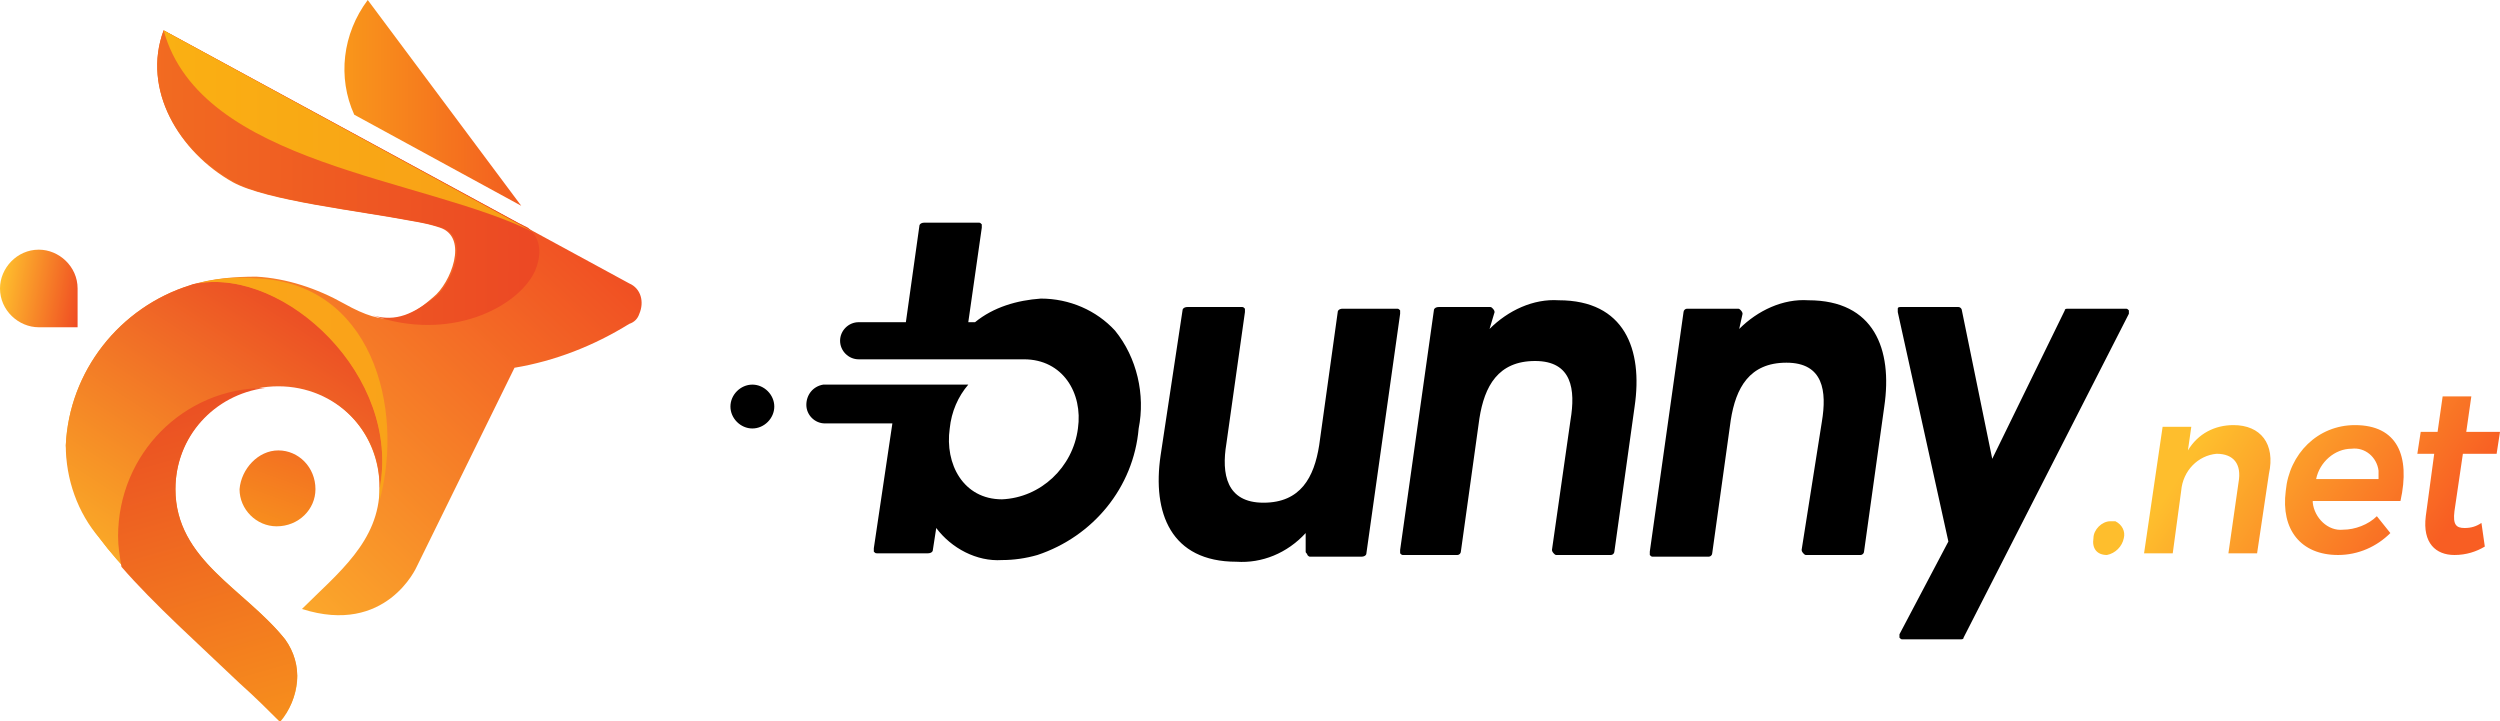
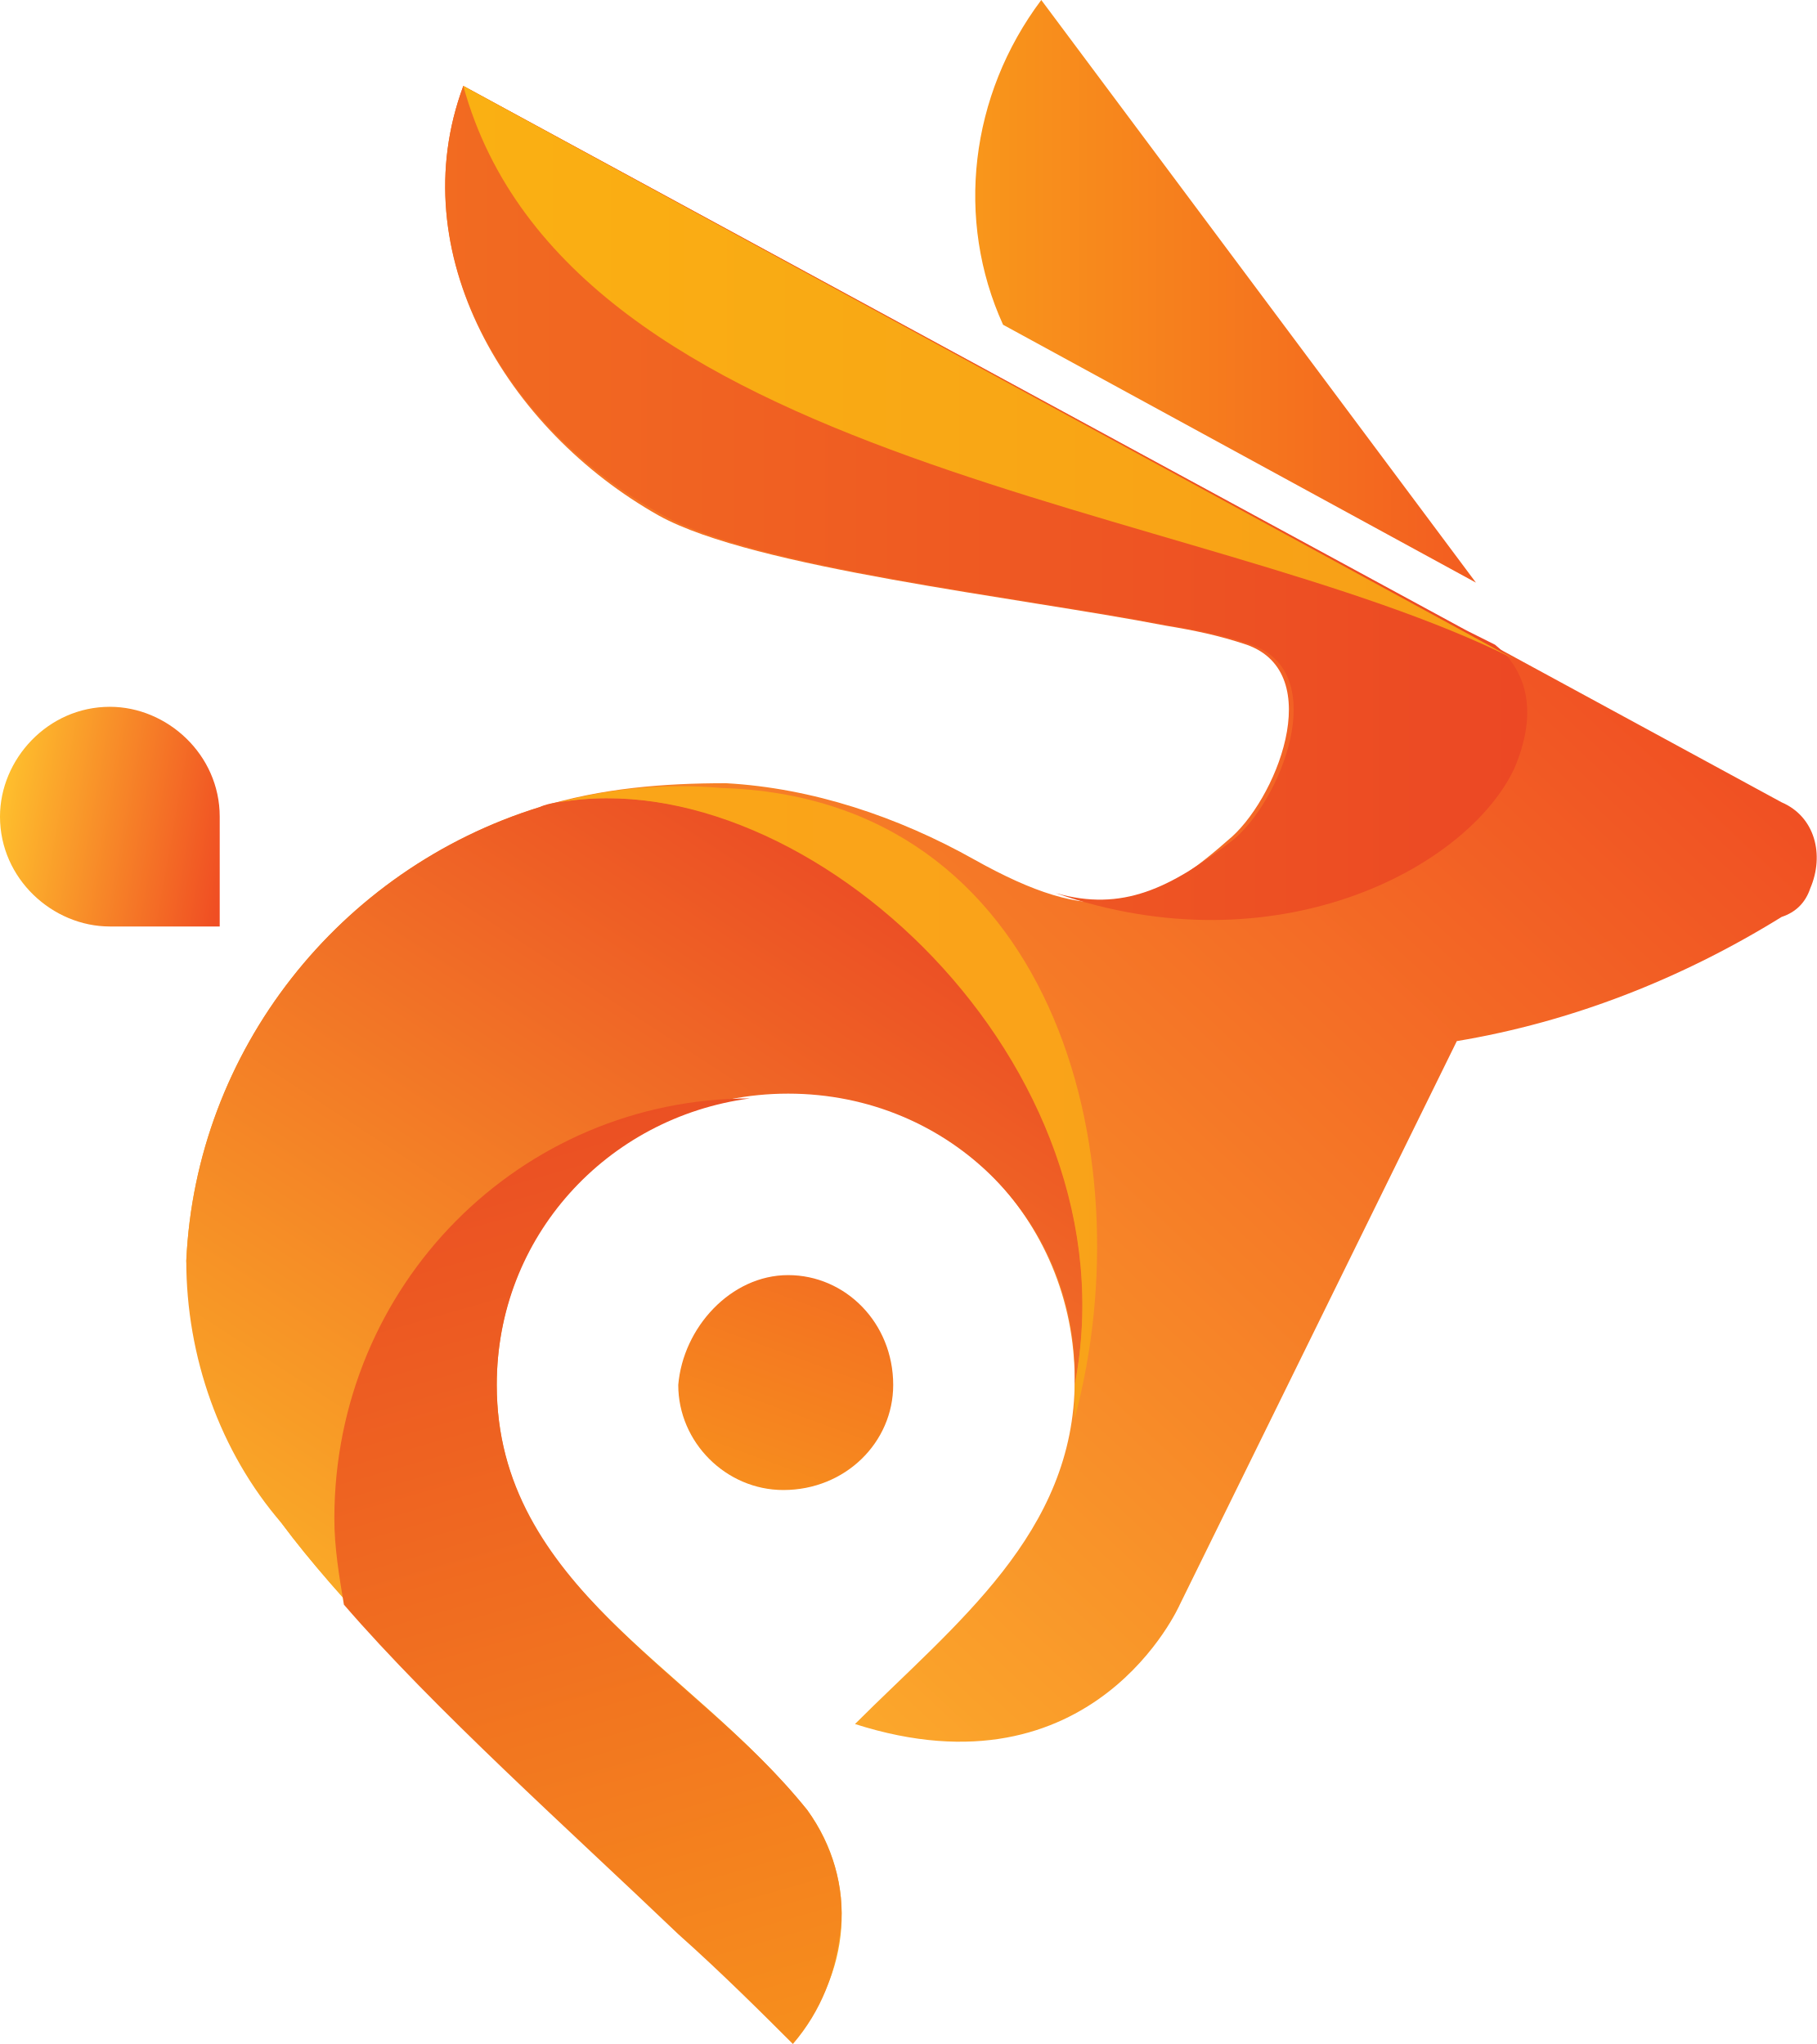
- <svg xmlns="http://www.w3.org/2000/svg" version="1.1" id="Layer_1" x="0px" y="0px" viewBox="0 0 148.2 42.7" style="enable-background:new 0 0 148.2 42.7;" xml:space="preserve">
-   <style type="text/css">
- 	.st0{fill-rule:evenodd;clip-rule:evenodd;fill:url(#SVGID_1_);}
- 	.st1{fill-rule:evenodd;clip-rule:evenodd;}
- 	.st2{fill-rule:evenodd;clip-rule:evenodd;fill:url(#SVGID_2_);}
- 	.st3{fill-rule:evenodd;clip-rule:evenodd;fill:url(#SVGID_3_);}
- 	.st4{fill-rule:evenodd;clip-rule:evenodd;fill:url(#SVGID_4_);}
- 	.st5{fill-rule:evenodd;clip-rule:evenodd;fill:url(#SVGID_5_);}
- 	.st6{fill-rule:evenodd;clip-rule:evenodd;fill:url(#SVGID_6_);}
- 	.st7{fill-rule:evenodd;clip-rule:evenodd;fill:url(#SVGID_7_);}
- 	.st8{fill-rule:evenodd;clip-rule:evenodd;fill:url(#SVGID_8_);}
- 	.st9{fill-rule:evenodd;clip-rule:evenodd;fill:url(#SVGID_9_);}
- 	.st10{fill-rule:evenodd;clip-rule:evenodd;fill:url(#SVGID_10_);}
- </style>
-   <g id="Layer_2_1_">
-     <g id="Layer_1-2">
-       <linearGradient id="SVGID_1_" gradientUnits="userSpaceOnUse" x1="131.171" y1="18.731" x2="143.541" y2="10.391" gradientTransform="matrix(1 0 0 -1 0 44)">
-         <stop offset="0" style="stop-color:#FEBE2D" />
-         <stop offset="1" style="stop-color:#F85E23" />
-       </linearGradient>
-       <path class="st0" d="M125.1,30.9c-0.5,0-1,0.5-1,1c-0.1,0.6,0.2,1,0.8,1c0.5-0.1,0.9-0.5,1-1c0.1-0.4-0.1-0.8-0.5-1    C125.2,30.9,125.1,30.9,125.1,30.9L125.1,30.9z M132.4,25.2c-1.1,0-2.1,0.5-2.7,1.5l0.2-1.4h-1.7l-1.1,7.5h1.7l0.5-3.7    c0.1-1.2,1-2.1,2.1-2.2c1,0,1.5,0.6,1.3,1.7l-0.6,4.2h1.7l0.7-4.7C134.9,26.3,134,25.2,132.4,25.2L132.4,25.2z M139.6,25.2    c-2.2,0-3.9,1.7-4.1,3.9c-0.3,2.3,0.9,3.8,3.1,3.8c1.2,0,2.3-0.5,3.1-1.3l-0.8-1c-0.5,0.5-1.3,0.8-2,0.8c-0.9,0.1-1.7-0.7-1.8-1.6    c0,0,0-0.1,0-0.1h5.2C142.9,27,142.1,25.2,139.6,25.2L139.6,25.2z M137.3,28.4c0.2-1,1.1-1.8,2.1-1.8c0.8-0.1,1.5,0.5,1.6,1.3    c0,0.2,0,0.4,0,0.5L137.3,28.4z M147.1,31c-0.3,0.2-0.6,0.3-1,0.3c-0.5,0-0.7-0.2-0.6-1l0.5-3.4h2l0.2-1.3h-2l0.3-2.1h-1.7    l-0.3,2.1h-1l-0.2,1.3h1l-0.5,3.7c-0.2,1.6,0.6,2.3,1.7,2.3c0.7,0,1.3-0.2,1.8-0.5L147.1,31z" />
-       <path class="st1" d="M44.6,22.8c0.7,0,1.3,0.6,1.3,1.3s-0.6,1.3-1.3,1.3c-0.7,0-1.3-0.6-1.3-1.3c0,0,0,0,0,0    C43.3,23.4,43.9,22.8,44.6,22.8z M57.8,19.1c1.1-0.9,2.5-1.3,3.9-1.4c1.7,0,3.3,0.7,4.4,1.9c1.3,1.6,1.8,3.8,1.4,5.8    c-0.3,3.5-2.7,6.4-6,7.5c-0.7,0.2-1.4,0.3-2.1,0.3c-1.5,0.1-3-0.7-3.9-1.9l-0.2,1.3c0,0.1-0.1,0.2-0.3,0.2H52    c-0.1,0-0.1,0-0.2-0.1c0-0.1,0-0.1,0-0.2l1.1-7.4h-4c-0.6,0-1.1-0.5-1.1-1.1l0,0c0-0.6,0.4-1.1,1-1.2h8.6c-0.6,0.7-1,1.6-1.1,2.6    c-0.3,2.1,0.8,4.2,3.1,4.2c2.3-0.1,4.2-1.9,4.5-4.2l0,0c0.3-2.1-0.9-4.1-3.2-4.1h-9.8c-0.6,0-1.1-0.5-1.1-1.1l0,0    c0-0.6,0.5-1.1,1.1-1.1h2.8l0.8-5.7c0-0.1,0.1-0.2,0.3-0.2H58c0.1,0,0.1,0,0.2,0.1c0,0.1,0,0.1,0,0.2l-0.8,5.6L57.8,19.1z     M77.4,31.6c-1.1,1.2-2.6,1.8-4.1,1.7c-3.9,0-5-2.9-4.5-6.3l1.3-8.6c0-0.1,0.1-0.2,0.3-0.2h3.2c0.1,0,0.1,0,0.2,0.1    c0,0.1,0,0.1,0,0.2l-1.1,7.8c-0.3,1.8,0,3.5,2.2,3.5s3-1.5,3.3-3.4l1.1-7.9c0-0.1,0.1-0.2,0.3-0.2h3.2c0.1,0,0.1,0,0.2,0.1    c0,0.1,0,0.1,0,0.2l-2,14.2c0,0.1-0.1,0.2-0.3,0.2h-3c-0.1,0-0.1,0-0.2-0.1c0-0.1-0.1-0.1-0.1-0.2L77.4,31.6L77.4,31.6z     M88.3,19.5c1.1-1.1,2.6-1.8,4.1-1.7c3.9,0,5,2.9,4.5,6.3l-1.2,8.6c0,0.1-0.1,0.2-0.2,0.2h-3.2c-0.1,0-0.1,0-0.2-0.1    c0,0-0.1-0.1-0.1-0.2l1.1-7.7c0.3-1.8,0.1-3.5-2.1-3.5s-3,1.5-3.3,3.4l-1.1,7.9c0,0.1-0.1,0.2-0.2,0.2h-3.2c-0.1,0-0.1,0-0.2-0.1    c0-0.1,0-0.1,0-0.2l2-14.2c0-0.1,0.1-0.2,0.3-0.2h3c0.1,0,0.1,0,0.2,0.1c0,0,0.1,0.1,0.1,0.2L88.3,19.5L88.3,19.5z M103.1,19.5    c1.1-1.1,2.6-1.8,4.1-1.7c3.9,0,5,2.9,4.5,6.3l-1.2,8.6c0,0.1-0.1,0.2-0.2,0.2h-3.2c-0.1,0-0.1,0-0.2-0.1c0,0-0.1-0.1-0.1-0.2    L108,25c0.3-1.8,0.1-3.5-2.1-3.5s-3,1.5-3.3,3.4l-1.1,7.9c0,0.1-0.1,0.2-0.2,0.2H98c-0.1,0-0.1,0-0.2-0.1c0-0.1,0-0.1,0-0.2    l2-14.2c0-0.1,0.1-0.2,0.2-0.2h3c0.1,0,0.1,0,0.2,0.1c0,0,0.1,0.1,0.1,0.2L103.1,19.5L103.1,19.5z M115.5,32.1l-3-13.6    c0-0.1,0-0.1,0-0.2c0-0.1,0.1-0.1,0.2-0.1h3.4c0.1,0,0.2,0.1,0.2,0.2l1.8,8.8l4.3-8.8c0-0.1,0.1-0.1,0.2-0.1h3.4    c0.1,0,0.1,0,0.2,0.1c0,0.1,0,0.2,0,0.2l-9.8,19.2c0,0.1-0.1,0.1-0.2,0.1h-3.4c-0.1,0-0.1,0-0.2-0.1c0-0.1,0-0.2,0-0.2L115.5,32.1    z" />
-       <linearGradient id="SVGID_2_" gradientUnits="userSpaceOnUse" x1="16.85" y1="37.895" x2="36.49" y2="37.895" gradientTransform="matrix(1 0 0 -1 0 44)">
-         <stop offset="0" style="stop-color:#FBAA19" />
-         <stop offset="1" style="stop-color:#EF3E23" />
-       </linearGradient>
-       <path class="st2" d="M21,6.8l9.9,5.4L21.8,0C20.3,2,20,4.6,21,6.8z" />
-       <linearGradient id="SVGID_3_" gradientUnits="userSpaceOnUse" x1="15.771" y1="12.919" x2="17.311" y2="17.129" gradientTransform="matrix(1 0 0 -1 0 44)">
-         <stop offset="0" style="stop-color:#F78D1E" />
-         <stop offset="1" style="stop-color:#F37121" />
-       </linearGradient>
-       <path class="st3" d="M16.5,26.7c1.2,0,2.2,1,2.2,2.3c0,1.2-1,2.2-2.3,2.2c-1.2,0-2.2-1-2.2-2.2C14.3,27.8,15.3,26.7,16.5,26.7    C16.5,26.7,16.5,26.7,16.5,26.7z" />
-       <linearGradient id="SVGID_4_" gradientUnits="userSpaceOnUse" x1="3.56" y1="11.47" x2="27.49" y2="37.12" gradientTransform="matrix(1 0 0 -1 0 44)">
-         <stop offset="0" style="stop-color:#FEBE2D" />
-         <stop offset="1" style="stop-color:#F04E23" />
-       </linearGradient>
-       <path class="st4" d="M9.7,1.8l27.6,15c0.7,0.3,0.9,1.1,0.6,1.8c-0.1,0.3-0.3,0.5-0.6,0.6c-2.1,1.3-4.4,2.2-6.8,2.6l-5.8,11.8    c0,0-1.8,4.1-6.8,2.5c2.1-2.1,4.6-4,4.6-7.2c0-3.4-2.7-6.1-6.1-6.1s-6.1,2.7-6.1,6.1l0,0c0,4.2,4.2,6,6.5,8.9    c1,1.5,0.9,3.5-0.3,4.8C13.7,39.8,8.2,35,5.9,31.9c-1.2-1.6-1.9-3.5-2-5.5c0.2-4.4,3.2-8.2,7.4-9.5c1.3-0.4,2.6-0.5,3.9-0.5    c1.8,0.1,3.6,0.7,5.2,1.6c2.5,1.4,3.6,1.1,5.3-0.4c1-0.8,2.1-3.5,0.4-4.1c-0.6-0.2-1.1-0.3-1.7-0.4c-3.1-0.6-8.6-1.2-10.6-2.3    C10.6,9,8.4,5.3,9.7,1.8z" />
-       <linearGradient id="SVGID_5_" gradientUnits="userSpaceOnUse" x1="20.503" y1="26.439" x2="7.263" y2="6.059" gradientTransform="matrix(1 0 0 -1 0 44)">
-         <stop offset="0" style="stop-color:#EA4425" />
-         <stop offset="1" style="stop-color:#FDBB27" />
-       </linearGradient>
-       <path class="st5" d="M22.5,29.4L22.5,29.4z M22.5,29c1.3-6.7-5.5-13.1-10.8-12.2l0.4-0.1c-0.3,0.1-0.6,0.1-0.8,0.2    c-4.2,1.3-7.2,5.1-7.4,9.5c0,2,0.7,4,2,5.5c2.3,3.1,7.8,7.9,10.7,10.8c1.2-1.3,1.4-3.3,0.3-4.8c-2.4-2.9-6.5-4.7-6.5-8.9    c0-3.4,2.7-6.1,6.1-6.1C19.9,22.9,22.6,25.6,22.5,29L22.5,29z" />
-       <linearGradient id="SVGID_6_" gradientUnits="userSpaceOnUse" x1="0.24" y1="33.428" x2="42.04" y2="33.428" gradientTransform="matrix(1 0 0 -1 0 44)">
-         <stop offset="0" style="stop-color:#F47920" />
-         <stop offset="1" style="stop-color:#E93825" />
-       </linearGradient>
-       <path class="st6" d="M9.7,1.8l21,11.4l0,0l0.6,0.3c0.5,0.4,1,1.2,0.4,2.6c-1,2.1-5,4.2-9.6,2.6c1.4,0.4,2.4-0.1,3.7-1.1    c1-0.8,2.1-3.5,0.4-4.1c-0.6-0.2-1.1-0.3-1.7-0.4c-3.1-0.6-8.6-1.2-10.6-2.3C10.6,9,8.4,5.3,9.7,1.8z" />
-       <linearGradient id="SVGID_7_" gradientUnits="userSpaceOnUse" x1="-21.84" y1="36.21" x2="63.21" y2="36.21" gradientTransform="matrix(1 0 0 -1 0 44)">
-         <stop offset="0" style="stop-color:#FDCA0B" />
-         <stop offset="1" style="stop-color:#F5841F" />
-       </linearGradient>
-       <path class="st7" d="M9.7,1.8c2.2,8,15.4,8.7,22,12L9.7,1.8z" />
-       <linearGradient id="SVGID_8_" gradientUnits="userSpaceOnUse" x1="8.545" y1="25.931" x2="17.395" y2="-4.939" gradientTransform="matrix(1 0 0 -1 0 44)">
-         <stop offset="0" style="stop-color:#E73C25" />
-         <stop offset="1" style="stop-color:#FAA21B" />
-       </linearGradient>
-       <path class="st8" d="M16.9,37.9c-2.3-2.9-6.5-4.7-6.5-8.9c0-3.1,2.3-5.6,5.3-6C10.9,23,7,26.9,7,31.8c0,0.6,0.1,1.2,0.2,1.8    c1.9,2.2,4.7,4.7,7,6.9c0.9,0.8,1.8,1.7,2.4,2.3c0.6-0.7,0.9-1.5,1-2.4l0,0C17.7,39.5,17.4,38.6,16.9,37.9z" />
-       <linearGradient id="SVGID_9_" gradientUnits="userSpaceOnUse" x1="-51.37" y1="20.92" x2="74.88" y2="20.92" gradientTransform="matrix(1 0 0 -1 0 44)">
-         <stop offset="0" style="stop-color:#FDBA12" />
-         <stop offset="1" style="stop-color:#F7921E" />
-       </linearGradient>
-       <path class="st9" d="M22.5,29.7c0-0.2,0-0.5,0-0.7c1.3-6.7-5.6-13.1-10.8-12.2c1.1-0.3,2.3-0.4,3.4-0.3C22,16.7,24,24.1,22.5,29.7    z" />
-       <linearGradient id="SVGID_10_" gradientUnits="userSpaceOnUse" x1="8.023044e-02" y1="27.281" x2="4.81" y2="26.441" gradientTransform="matrix(1 0 0 -1 0 44)">
-         <stop offset="0" style="stop-color:#FEBE2D" />
-         <stop offset="1" style="stop-color:#F04E23" />
-       </linearGradient>
-       <path class="st10" d="M2.3,14.8L2.3,14.8c1.2,0,2.3,1,2.3,2.3v2.3H2.3c-1.2,0-2.3-1-2.3-2.3c0,0,0,0,0,0l0,0    C0,15.9,1,14.8,2.3,14.8z" />
+ <svg xmlns="http://www.w3.org/2000/svg" viewBox="1.866 0.602 107.959 121.484" width="107.959px" height="121.484px">
+   <g id="Layer_1" transform="matrix(2.838418, 0, 0, 2.838418, -666.3925, -438.3343)" style="">
+     <g id="Layer_2_1_" transform="matrix(1, 0, 0, 1, 235.4334, 154.6411)">
+       <g id="Layer_1-2">
+         <linearGradient id="SVGID_2_" gradientUnits="userSpaceOnUse" x1="16.85" y1="37.895" x2="36.49" y2="37.895" gradientTransform="matrix(1 0 0 -1 0 44)">
+           <stop offset="0" style="stop-color:#FBAA19" />
+           <stop offset="1" style="stop-color:#EF3E23" />
+         </linearGradient>
+         <path class="st2" d="M21,6.8l9.9,5.4L21.8,0C20.3,2,20,4.6,21,6.8z" style="clip-rule: evenodd; fill: url(&quot;#SVGID_2_&quot;); fill-rule: evenodd;" />
+         <linearGradient id="SVGID_3_" gradientUnits="userSpaceOnUse" x1="15.771" y1="12.919" x2="17.311" y2="17.129" gradientTransform="matrix(1 0 0 -1 0 44)">
+           <stop offset="0" style="stop-color:#F78D1E" />
+           <stop offset="1" style="stop-color:#F37121" />
+         </linearGradient>
+         <path class="st3" d="M16.5,26.7c1.2,0,2.2,1,2.2,2.3c0,1.2-1,2.2-2.3,2.2c-1.2,0-2.2-1-2.2-2.2C14.3,27.8,15.3,26.7,16.5,26.7    C16.5,26.7,16.5,26.7,16.5,26.7z" style="clip-rule: evenodd; fill: url(&quot;#SVGID_3_&quot;); fill-rule: evenodd;" />
+         <linearGradient id="SVGID_4_" gradientUnits="userSpaceOnUse" x1="3.56" y1="11.47" x2="27.49" y2="37.12" gradientTransform="matrix(1 0 0 -1 0 44)">
+           <stop offset="0" style="stop-color:#FEBE2D" />
+           <stop offset="1" style="stop-color:#F04E23" />
+         </linearGradient>
+         <path class="st4" d="M9.7,1.8l27.6,15c0.7,0.3,0.9,1.1,0.6,1.8c-0.1,0.3-0.3,0.5-0.6,0.6c-2.1,1.3-4.4,2.2-6.8,2.6l-5.8,11.8    c0,0-1.8,4.1-6.8,2.5c2.1-2.1,4.6-4,4.6-7.2c0-3.4-2.7-6.1-6.1-6.1s-6.1,2.7-6.1,6.1l0,0c0,4.2,4.2,6,6.5,8.9    c1,1.5,0.9,3.5-0.3,4.8C13.7,39.8,8.2,35,5.9,31.9c-1.2-1.6-1.9-3.5-2-5.5c0.2-4.4,3.2-8.2,7.4-9.5c1.3-0.4,2.6-0.5,3.9-0.5    c1.8,0.1,3.6,0.7,5.2,1.6c2.5,1.4,3.6,1.1,5.3-0.4c1-0.8,2.1-3.5,0.4-4.1c-0.6-0.2-1.1-0.3-1.7-0.4c-3.1-0.6-8.6-1.2-10.6-2.3    C10.6,9,8.4,5.3,9.7,1.8z" style="clip-rule: evenodd; fill: url(&quot;#SVGID_4_&quot;); fill-rule: evenodd;" />
+         <linearGradient id="SVGID_5_" gradientUnits="userSpaceOnUse" x1="20.503" y1="26.439" x2="7.263" y2="6.059" gradientTransform="matrix(1 0 0 -1 0 44)">
+           <stop offset="0" style="stop-color:#EA4425" />
+           <stop offset="1" style="stop-color:#FDBB27" />
+         </linearGradient>
+         <path class="st5" d="M22.5,29.4L22.5,29.4z M22.5,29c1.3-6.7-5.5-13.1-10.8-12.2l0.4-0.1c-0.3,0.1-0.6,0.1-0.8,0.2    c-4.2,1.3-7.2,5.1-7.4,9.5c0,2,0.7,4,2,5.5c2.3,3.1,7.8,7.9,10.7,10.8c1.2-1.3,1.4-3.3,0.3-4.8c-2.4-2.9-6.5-4.7-6.5-8.9    c0-3.4,2.7-6.1,6.1-6.1C19.9,22.9,22.6,25.6,22.5,29L22.5,29z" style="clip-rule: evenodd; fill: url(&quot;#SVGID_5_&quot;); fill-rule: evenodd;" />
+         <linearGradient id="SVGID_6_" gradientUnits="userSpaceOnUse" x1="0.24" y1="33.428" x2="42.04" y2="33.428" gradientTransform="matrix(1 0 0 -1 0 44)">
+           <stop offset="0" style="stop-color:#F47920" />
+           <stop offset="1" style="stop-color:#E93825" />
+         </linearGradient>
+         <path class="st6" d="M9.7,1.8l21,11.4l0,0l0.6,0.3c0.5,0.4,1,1.2,0.4,2.6c-1,2.1-5,4.2-9.6,2.6c1.4,0.4,2.4-0.1,3.7-1.1    c1-0.8,2.1-3.5,0.4-4.1c-0.6-0.2-1.1-0.3-1.7-0.4c-3.1-0.6-8.6-1.2-10.6-2.3C10.6,9,8.4,5.3,9.7,1.8z" style="clip-rule: evenodd; fill: url(&quot;#SVGID_6_&quot;); fill-rule: evenodd;" />
+         <linearGradient id="SVGID_7_" gradientUnits="userSpaceOnUse" x1="-21.84" y1="36.21" x2="63.21" y2="36.21" gradientTransform="matrix(1 0 0 -1 0 44)">
+           <stop offset="0" style="stop-color:#FDCA0B" />
+           <stop offset="1" style="stop-color:#F5841F" />
+         </linearGradient>
+         <path class="st7" d="M9.7,1.8c2.2,8,15.4,8.7,22,12L9.7,1.8z" style="clip-rule: evenodd; fill: url(&quot;#SVGID_7_&quot;); fill-rule: evenodd;" />
+         <linearGradient id="SVGID_8_" gradientUnits="userSpaceOnUse" x1="8.545" y1="25.931" x2="17.395" y2="-4.939" gradientTransform="matrix(1 0 0 -1 0 44)">
+           <stop offset="0" style="stop-color:#E73C25" />
+           <stop offset="1" style="stop-color:#FAA21B" />
+         </linearGradient>
+         <path class="st8" d="M16.9,37.9c-2.3-2.9-6.5-4.7-6.5-8.9c0-3.1,2.3-5.6,5.3-6C10.9,23,7,26.9,7,31.8c0,0.6,0.1,1.2,0.2,1.8    c1.9,2.2,4.7,4.7,7,6.9c0.9,0.8,1.8,1.7,2.4,2.3c0.6-0.7,0.9-1.5,1-2.4l0,0C17.7,39.5,17.4,38.6,16.9,37.9z" style="clip-rule: evenodd; fill: url(&quot;#SVGID_8_&quot;); fill-rule: evenodd;" />
+         <linearGradient id="SVGID_9_" gradientUnits="userSpaceOnUse" x1="-51.37" y1="20.92" x2="74.88" y2="20.92" gradientTransform="matrix(1 0 0 -1 0 44)">
+           <stop offset="0" style="stop-color:#FDBA12" />
+           <stop offset="1" style="stop-color:#F7921E" />
+         </linearGradient>
+         <path class="st9" d="M22.5,29.7c0-0.2,0-0.5,0-0.7c1.3-6.7-5.6-13.1-10.8-12.2c1.1-0.3,2.3-0.4,3.4-0.3C22,16.7,24,24.1,22.5,29.7    z" style="clip-rule: evenodd; fill: url(&quot;#SVGID_9_&quot;); fill-rule: evenodd;" />
+         <linearGradient id="SVGID_10_" gradientUnits="userSpaceOnUse" x1="8.023044e-02" y1="27.281" x2="4.81" y2="26.441" gradientTransform="matrix(1 0 0 -1 0 44)">
+           <stop offset="0" style="stop-color:#FEBE2D" />
+           <stop offset="1" style="stop-color:#F04E23" />
+         </linearGradient>
+         <path class="st10" d="M2.3,14.8L2.3,14.8c1.2,0,2.3,1,2.3,2.3v2.3H2.3c-1.2,0-2.3-1-2.3-2.3c0,0,0,0,0,0l0,0    C0,15.9,1,14.8,2.3,14.8z" style="clip-rule: evenodd; fill: url(&quot;#SVGID_10_&quot;); fill-rule: evenodd;" />
+       </g>
    </g>
  </g>
</svg>
